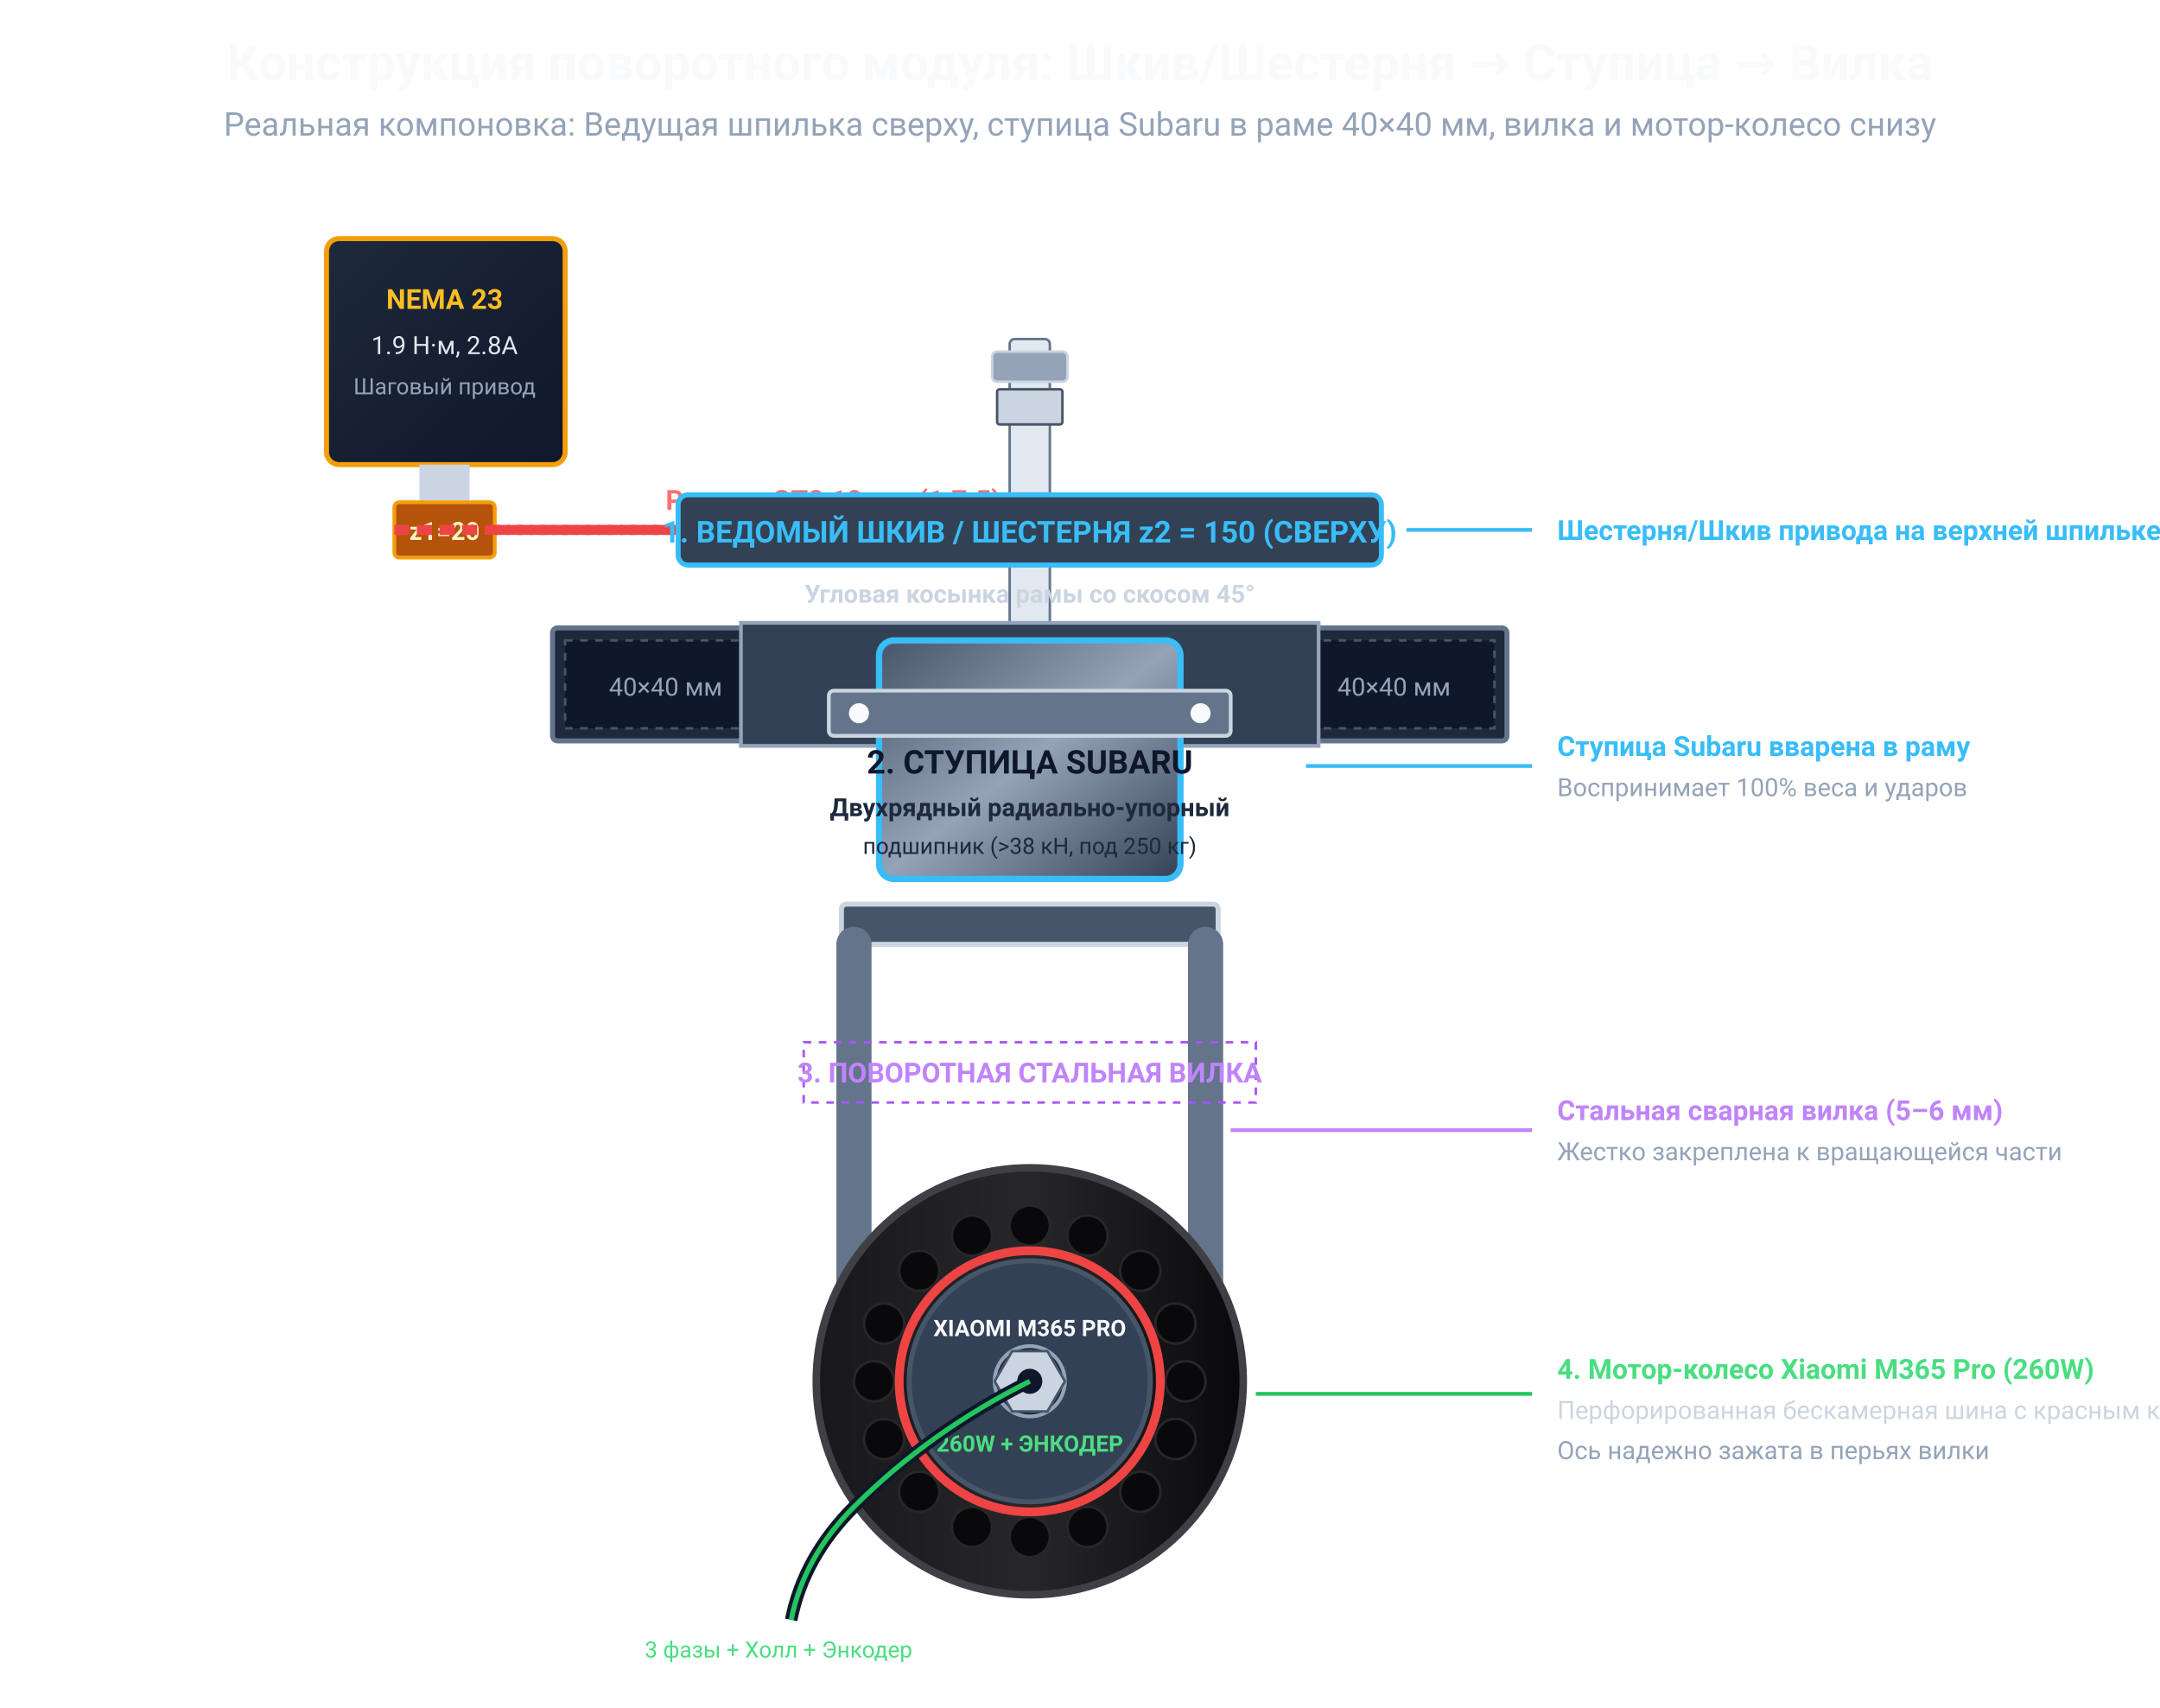
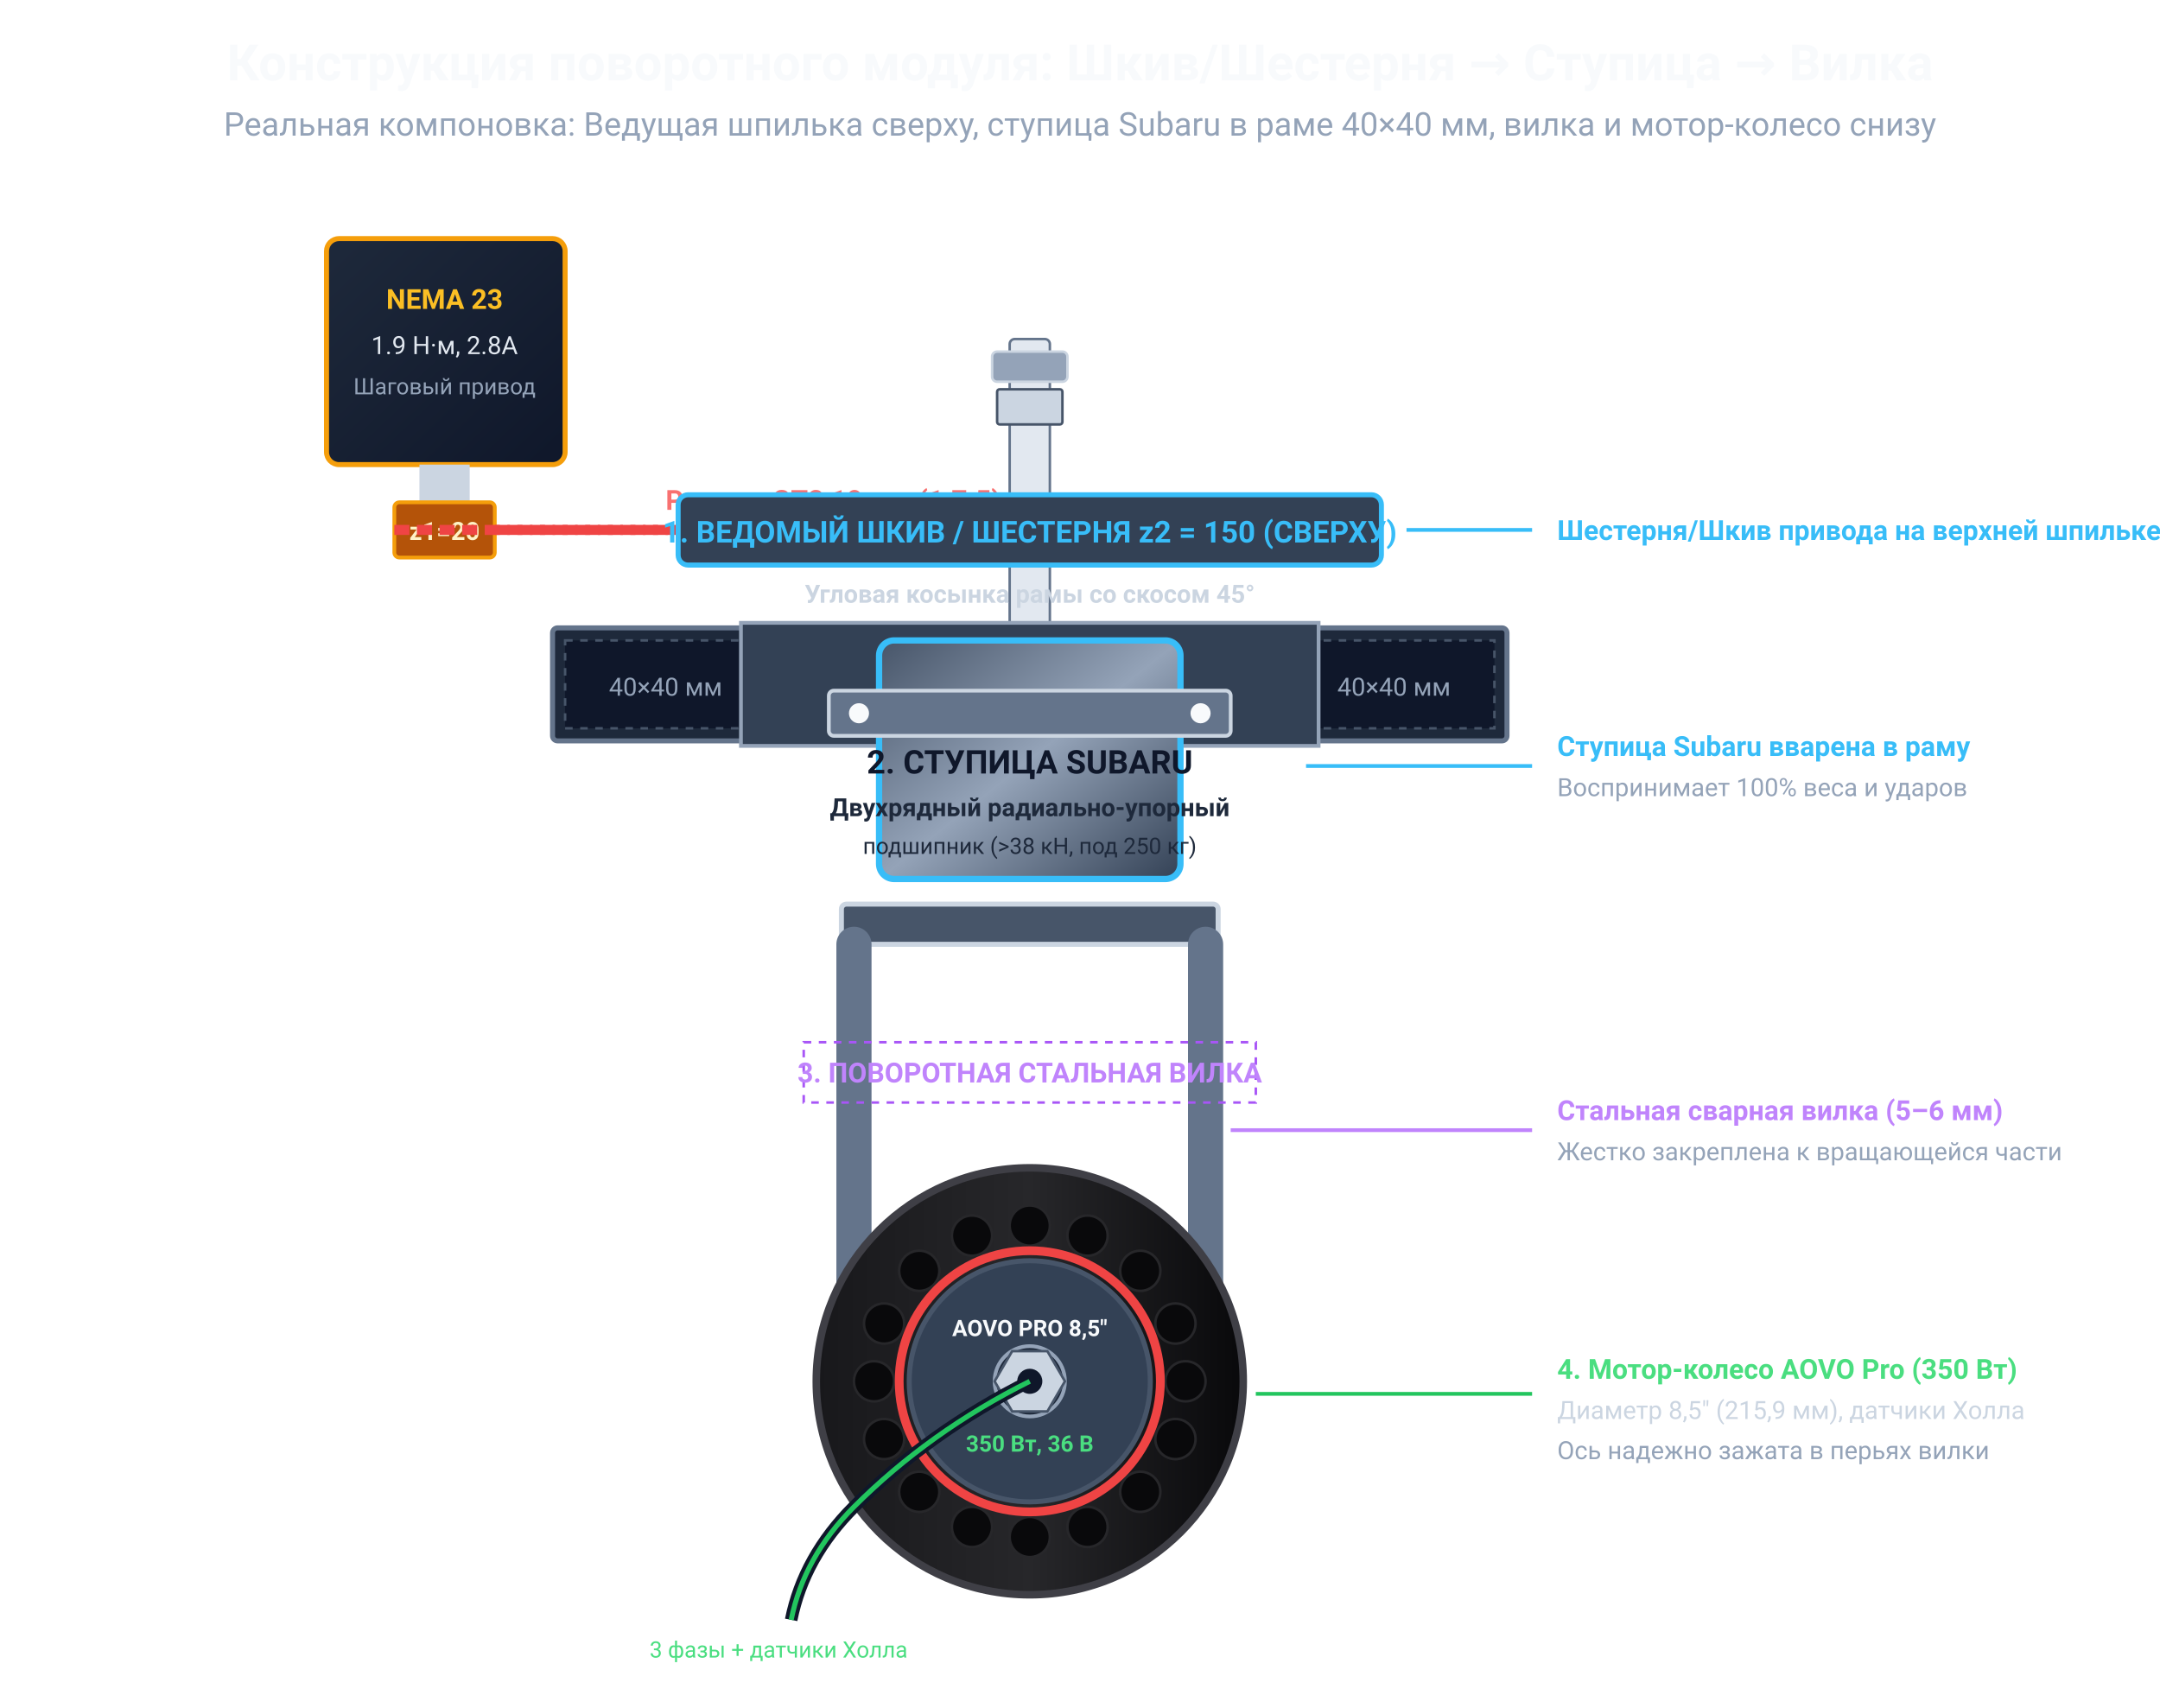
<svg xmlns="http://www.w3.org/2000/svg" viewBox="0 0 860 680" width="860" height="680" style="background:#0f172a; font-family:'Segoe UI',Roboto,sans-serif;">
  <defs>
    <linearGradient id="metalGrad" x1="0%" y1="0%" x2="100%" y2="100%">
      <stop offset="0%" stop-color="#475569" />
      <stop offset="50%" stop-color="#94a3b8" />
      <stop offset="100%" stop-color="#334155" />
    </linearGradient>
    <linearGradient id="stepperGrad" x1="0%" y1="0%" x2="100%" y2="100%">
      <stop offset="0%" stop-color="#1e293b" />
      <stop offset="100%" stop-color="#0f172a" />
    </linearGradient>
    <linearGradient id="tireGrad" x1="0%" y1="0%" x2="100%" y2="0%">
      <stop offset="0%" stop-color="#18181b" />
      <stop offset="50%" stop-color="#27272a" />
      <stop offset="100%" stop-color="#09090b" />
    </linearGradient>
  </defs>
  <text x="430" y="32" fill="#f8fafc" font-size="20" font-weight="bold" text-anchor="middle">Конструкция поворотного модуля: Шкив/Шестерня → Ступица → Вилка</text>
  <text x="430" y="54" fill="#94a3b8" font-size="13" text-anchor="middle">Реальная компоновка: Ведущая шпилька сверху, ступица Subaru в раме 40×40 мм, вилка и мотор-колесо снизу</text>
  <g transform="translate(50, 75)">
    <rect x="80" y="20" width="95" height="90" rx="5" fill="url(#stepperGrad)" stroke="#f59e0b" stroke-width="2" />
    <text x="127" y="48" fill="#fbbf24" font-size="11" font-weight="bold" text-anchor="middle">NEMA 23</text>
    <text x="127" y="66" fill="#e2e8f0" font-size="10" text-anchor="middle">1.9 Н·м, 2.8A</text>
    <text x="127" y="82" fill="#94a3b8" font-size="9" text-anchor="middle">Шаговый привод</text>
    <rect x="117" y="110" width="20" height="15" fill="#cbd5e1" />
    <rect x="107" y="125" width="40" height="22" rx="2" fill="#b45309" stroke="#f59e0b" stroke-width="1.5" />
    <text x="127" y="140" fill="#fef3c7" font-size="10" font-weight="bold" text-anchor="middle">z1=20</text>
    <line x1="147" y1="136" x2="320" y2="136" stroke="#ef4444" stroke-width="4" stroke-dasharray="6,3" />
    <line x1="107" y1="136" x2="220" y2="136" stroke="#ef4444" stroke-width="4" stroke-dasharray="6,3" />
    <text x="215" y="128" fill="#f87171" font-size="11" font-weight="bold">Ремень GT2 10 мм (1:7.5)</text>
    <rect x="352" y="60" width="16" height="120" rx="2" fill="#e2e8f0" stroke="#64748b" stroke-width="1" />
    <rect x="345" y="65" width="30" height="12" rx="2" fill="#94a3b8" stroke="#cbd5e1" stroke-width="1" />
    <rect x="347" y="80" width="26" height="14" rx="1" fill="#cbd5e1" stroke="#475569" stroke-width="1" />
    <rect x="220" y="122" width="280" height="28" rx="4" fill="#334155" stroke="#38bdf8" stroke-width="2" />
    <text x="360" y="141" fill="#38bdf8" font-size="12" font-weight="bold" text-anchor="middle">1. ВЕДОМЫЙ ШКИВ / ШЕСТЕРНЯ z2 = 150 (СВЕРХУ)</text>
    <path d="M 510 136 L 560 136" stroke="#38bdf8" stroke-width="1.5" />
    <text x="570" y="140" fill="#38bdf8" font-size="11" font-weight="bold">Шестерня/Шкив привода на верхней шпильке</text>
    <g transform="translate(170, 165)">
      <rect x="0" y="10" width="90" height="45" rx="2" fill="#1e293b" stroke="#64748b" stroke-width="2" />
      <rect x="5" y="15" width="80" height="35" fill="#0f172a" stroke="#475569" stroke-dasharray="3,3" />
      <text x="45" y="37" fill="#94a3b8" font-size="10" text-anchor="middle">40×40 мм</text>
      <rect x="290" y="10" width="90" height="45" rx="2" fill="#1e293b" stroke="#64748b" stroke-width="2" />
      <rect x="295" y="15" width="80" height="35" fill="#0f172a" stroke="#475569" stroke-dasharray="3,3" />
      <text x="335" y="37" fill="#94a3b8" font-size="10" text-anchor="middle">40×40 мм</text>
      <rect x="75" y="8" width="230" height="49" fill="#334155" stroke="#94a3b8" stroke-width="1.5" />
      <text x="190" y="0" fill="#cbd5e1" font-size="10" font-weight="bold" text-anchor="middle">Угловая косынка рамы со скосом 45°</text>
      <rect x="130" y="15" width="120" height="95" rx="6" fill="url(#metalGrad)" stroke="#38bdf8" stroke-width="2.5" />
      <rect x="110" y="35" width="160" height="18" rx="2" fill="#64748b" stroke="#cbd5e1" stroke-width="1.5" />
      <circle cx="122" cy="44" r="4" fill="#f8fafc" />
      <circle cx="258" cy="44" r="4" fill="#f8fafc" />
      <text x="190" y="68" fill="#0f172a" font-size="13" font-weight="bold" text-anchor="middle">2. СТУПИЦА SUBARU</text>
      <text x="190" y="85" fill="#1e293b" font-size="10" font-weight="bold" text-anchor="middle">Двухрядный радиально-упорный</text>
      <text x="190" y="100" fill="#1e293b" font-size="9" text-anchor="middle">подшипник (&gt;38 кН, под 250 кг)</text>
    </g>
    <path d="M 470 230 L 560 230" stroke="#38bdf8" stroke-width="1.5" />
    <text x="570" y="226" fill="#38bdf8" font-size="11" font-weight="bold">Ступица Subaru вварена в раму</text>
    <text x="570" y="242" fill="#94a3b8" font-size="10">Воспринимает 100% веса и ударов</text>
    <rect x="285" y="285" width="150" height="16" rx="2" fill="#475569" stroke="#cbd5e1" stroke-width="2" />
    <path d="M 290 301 L 290 490" stroke="#64748b" stroke-width="14" stroke-linecap="round" />
    <path d="M 430 301 L 430 490" stroke="#64748b" stroke-width="14" stroke-linecap="round" />
    <rect x="270" y="340" width="180" height="24" fill="none" stroke="#a855f7" stroke-width="1" stroke-dasharray="3,3" />
    <text x="360" y="356" fill="#c084fc" font-size="11" font-weight="bold" text-anchor="middle">3. ПОВОРОТНАЯ СТАЛЬНАЯ ВИЛКА</text>
    <path d="M 440 375 L 560 375" stroke="#c084fc" stroke-width="1.5" />
    <text x="570" y="371" fill="#c084fc" font-size="11" font-weight="bold">Стальная сварная вилка (5–6 мм)</text>
    <text x="570" y="387" fill="#94a3b8" font-size="10">Жестко закреплена к вращающейся части</text>
    <g transform="translate(360, 475)">
      <circle cx="0" cy="0" r="85" fill="url(#tireGrad)" stroke="#3f3f46" stroke-width="3" />
      <g fill="#09090b" stroke="#27272a" stroke-width="1">
        <circle cx="-62" cy="0" r="8" />
        <circle cx="62" cy="0" r="8" />
        <circle cx="0" cy="-62" r="8" />
        <circle cx="0" cy="62" r="8" />
        <circle cx="-44" cy="-44" r="8" />
        <circle cx="44" cy="-44" r="8" />
        <circle cx="-44" cy="44" r="8" />
        <circle cx="44" cy="44" r="8" />
        <circle cx="-58" cy="-23" r="8" />
        <circle cx="58" cy="-23" r="8" />
        <circle cx="-58" cy="23" r="8" />
        <circle cx="58" cy="23" r="8" />
        <circle cx="-23" cy="-58" r="8" />
        <circle cx="23" cy="-58" r="8" />
        <circle cx="-23" cy="58" r="8" />
        <circle cx="23" cy="58" r="8" />
      </g>
      <circle cx="0" cy="0" r="52" fill="none" stroke="#ef4444" stroke-width="3.5" />
      <circle cx="0" cy="0" r="48" fill="#334155" stroke="#475569" stroke-width="2" />
      <circle cx="0" cy="0" r="14" fill="#1e293b" stroke="#94a3b8" stroke-width="1.5" />
      <polygon points="-7,-12 7,-12 14,0 7,12 -7,12 -14,0" fill="#cbd5e1" stroke="#475569" />
      <circle cx="0" cy="0" r="5" fill="#0f172a" />
-       <text x="0" y="-18" fill="#f8fafc" font-size="9" font-weight="bold" text-anchor="middle">XIAOMI M365 PRO</text>
-       <text x="0" y="28" fill="#4ade80" font-size="9" font-weight="bold" text-anchor="middle">260W + ЭНКОДЕР</text>
+       <text x="0" y="-18" fill="#f8fafc" font-size="9" font-weight="bold" text-anchor="middle">AOVO PRO 8,5″</text>
+       <text x="0" y="28" fill="#4ade80" font-size="9" font-weight="bold" text-anchor="middle">350 Вт, 36 В</text>
      <path d="M 0 0 Q -40 20 -70 50 Q -90 70 -95 95" fill="none" stroke="#0f172a" stroke-width="5" />
      <path d="M 0 0 Q -40 20 -70 50 Q -90 70 -95 95" fill="none" stroke="#22c55e" stroke-width="2" />
-       <text x="-100" y="110" fill="#4ade80" font-size="9" text-anchor="middle">3 фазы + Холл + Энкодер</text>
+       <text x="-100" y="110" fill="#4ade80" font-size="9" text-anchor="middle">3 фазы + датчики Холла</text>
    </g>
    <path d="M 450 480 L 560 480" stroke="#22c55e" stroke-width="1.5" />
-     <text x="570" y="474" fill="#4ade80" font-size="11" font-weight="bold">4. Мотор-колесо Xiaomi M365 Pro (260W)</text>
-     <text x="570" y="490" fill="#cbd5e1" font-size="10">Перфорированная бескамерная шина с красным кантом</text>
+     <text x="570" y="474" fill="#4ade80" font-size="11" font-weight="bold">4. Мотор-колесо AOVO Pro (350 Вт)</text>
+     <text x="570" y="490" fill="#cbd5e1" font-size="10">Диаметр 8,5″ (215,9 мм), датчики Холла</text>
    <text x="570" y="506" fill="#94a3b8" font-size="10">Ось надежно зажата в перьях вилки</text>
  </g>
</svg>
